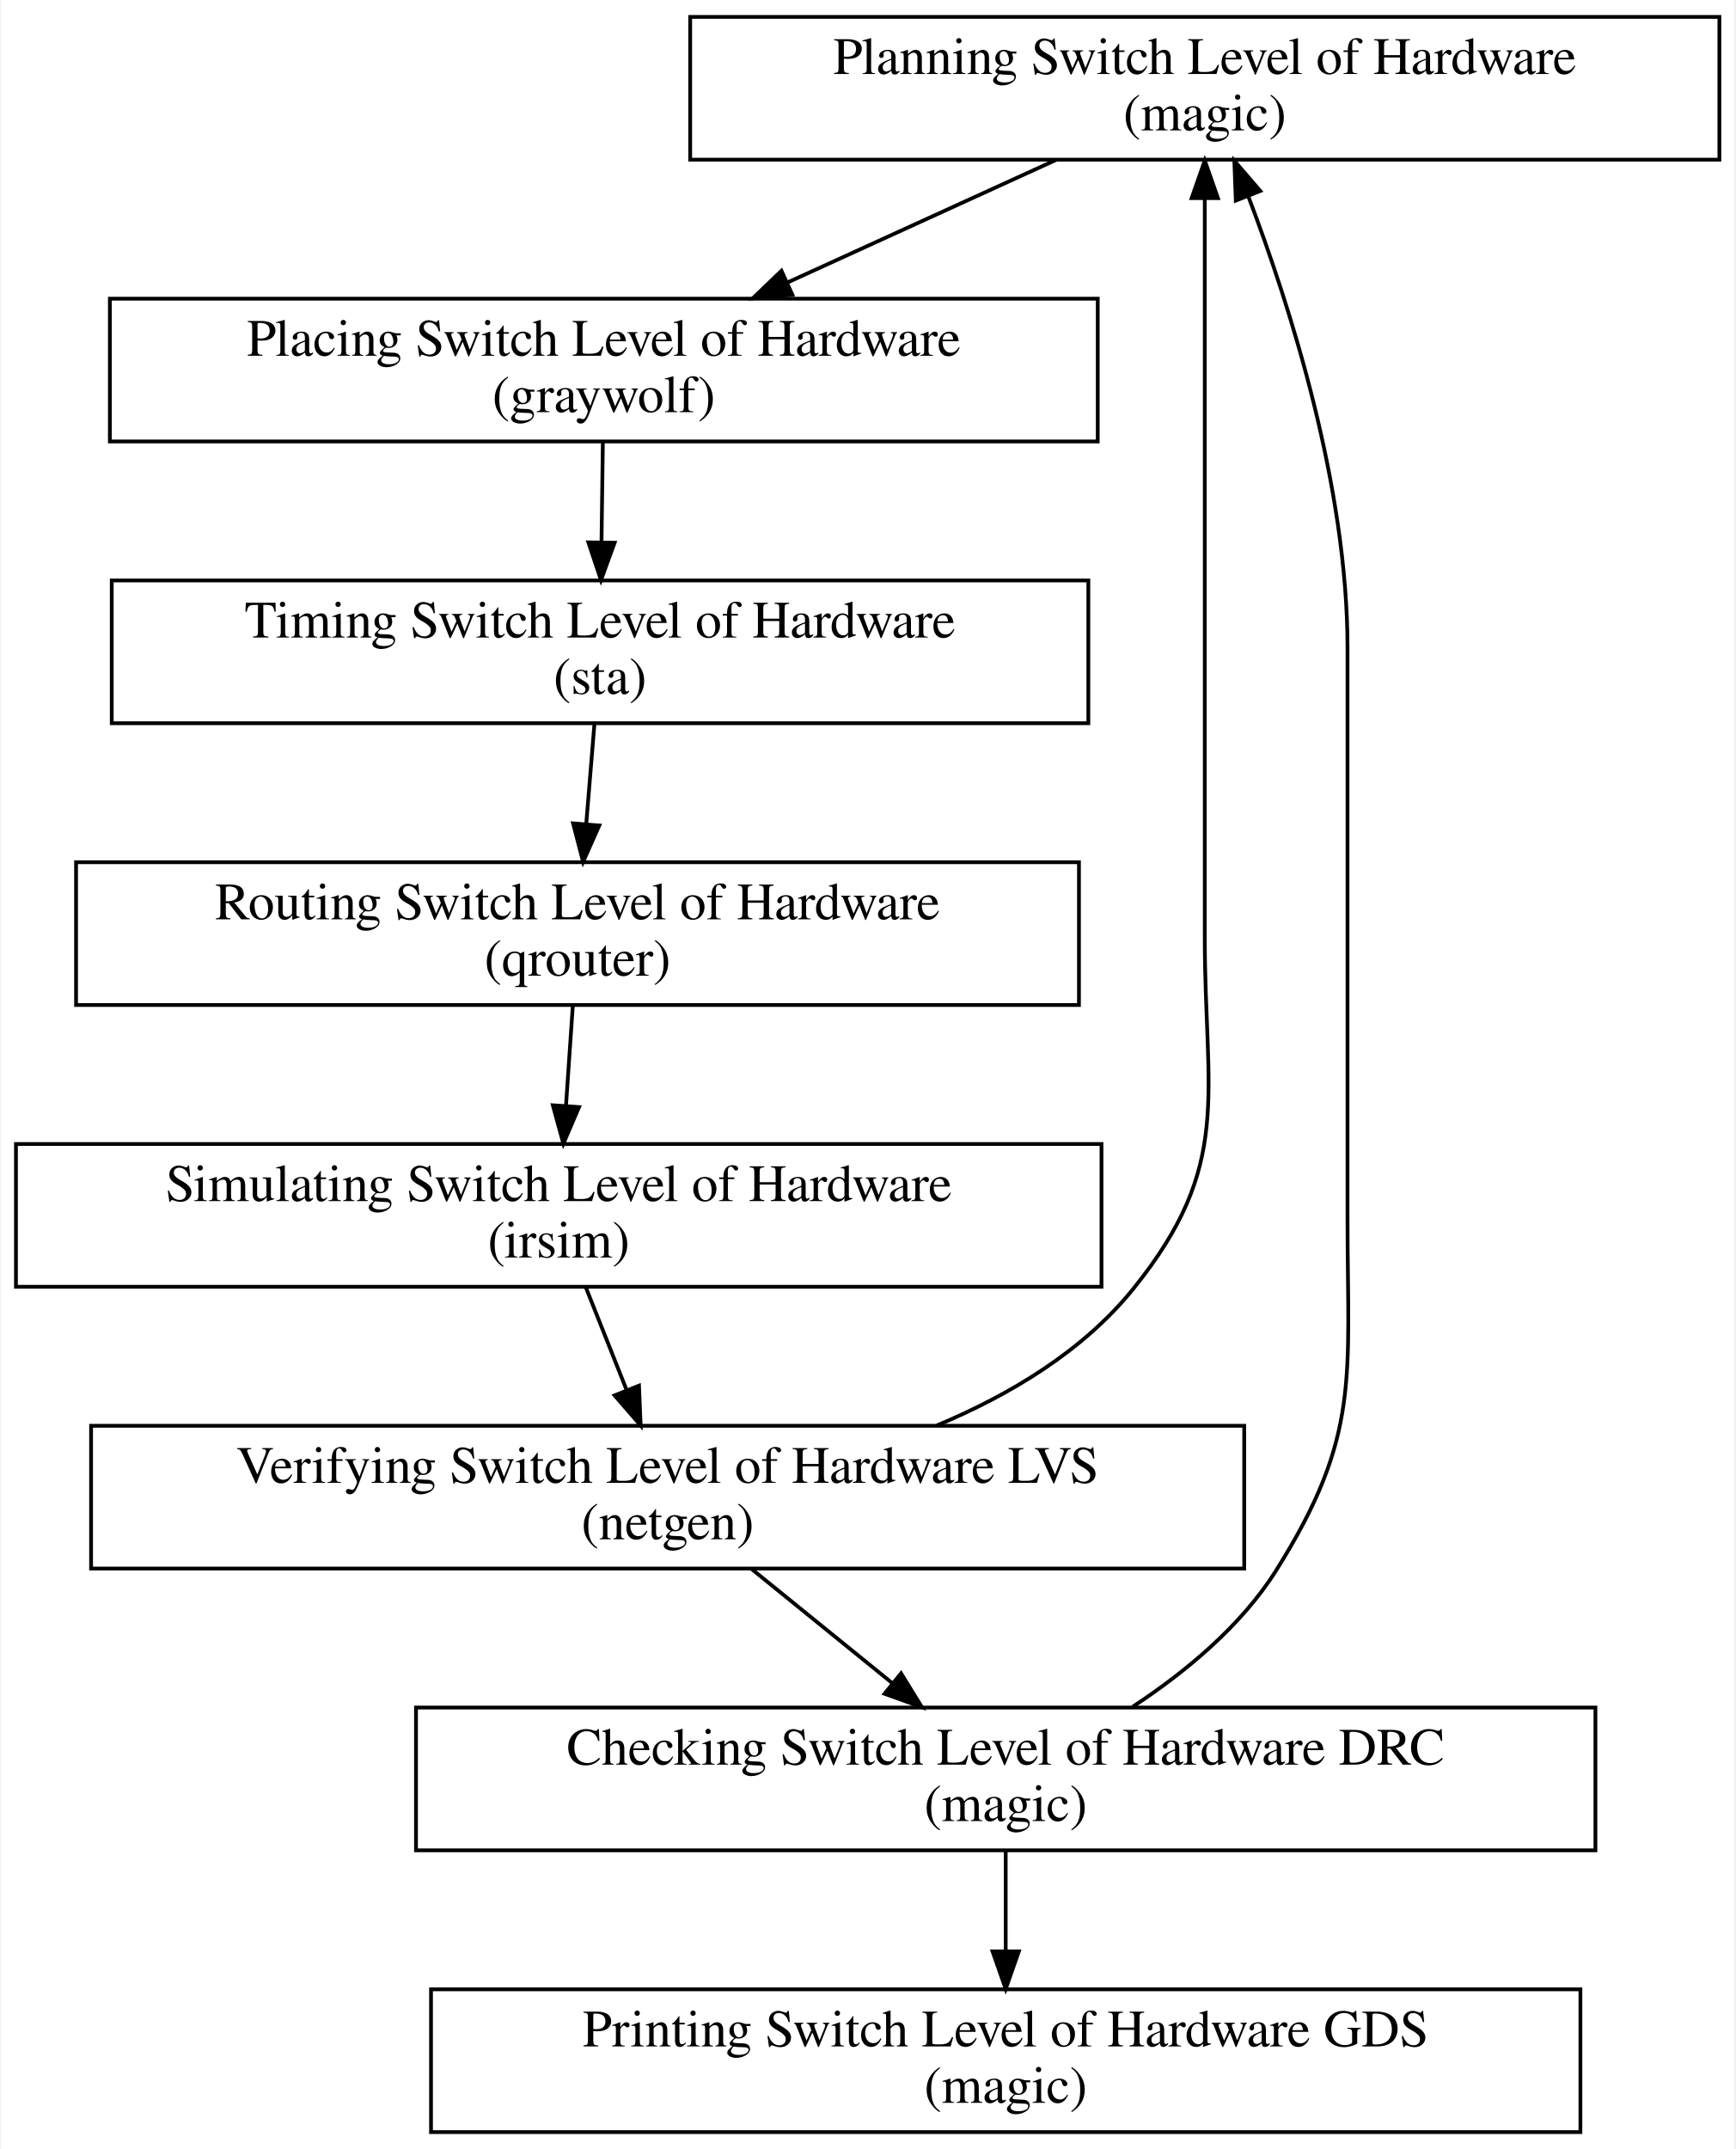
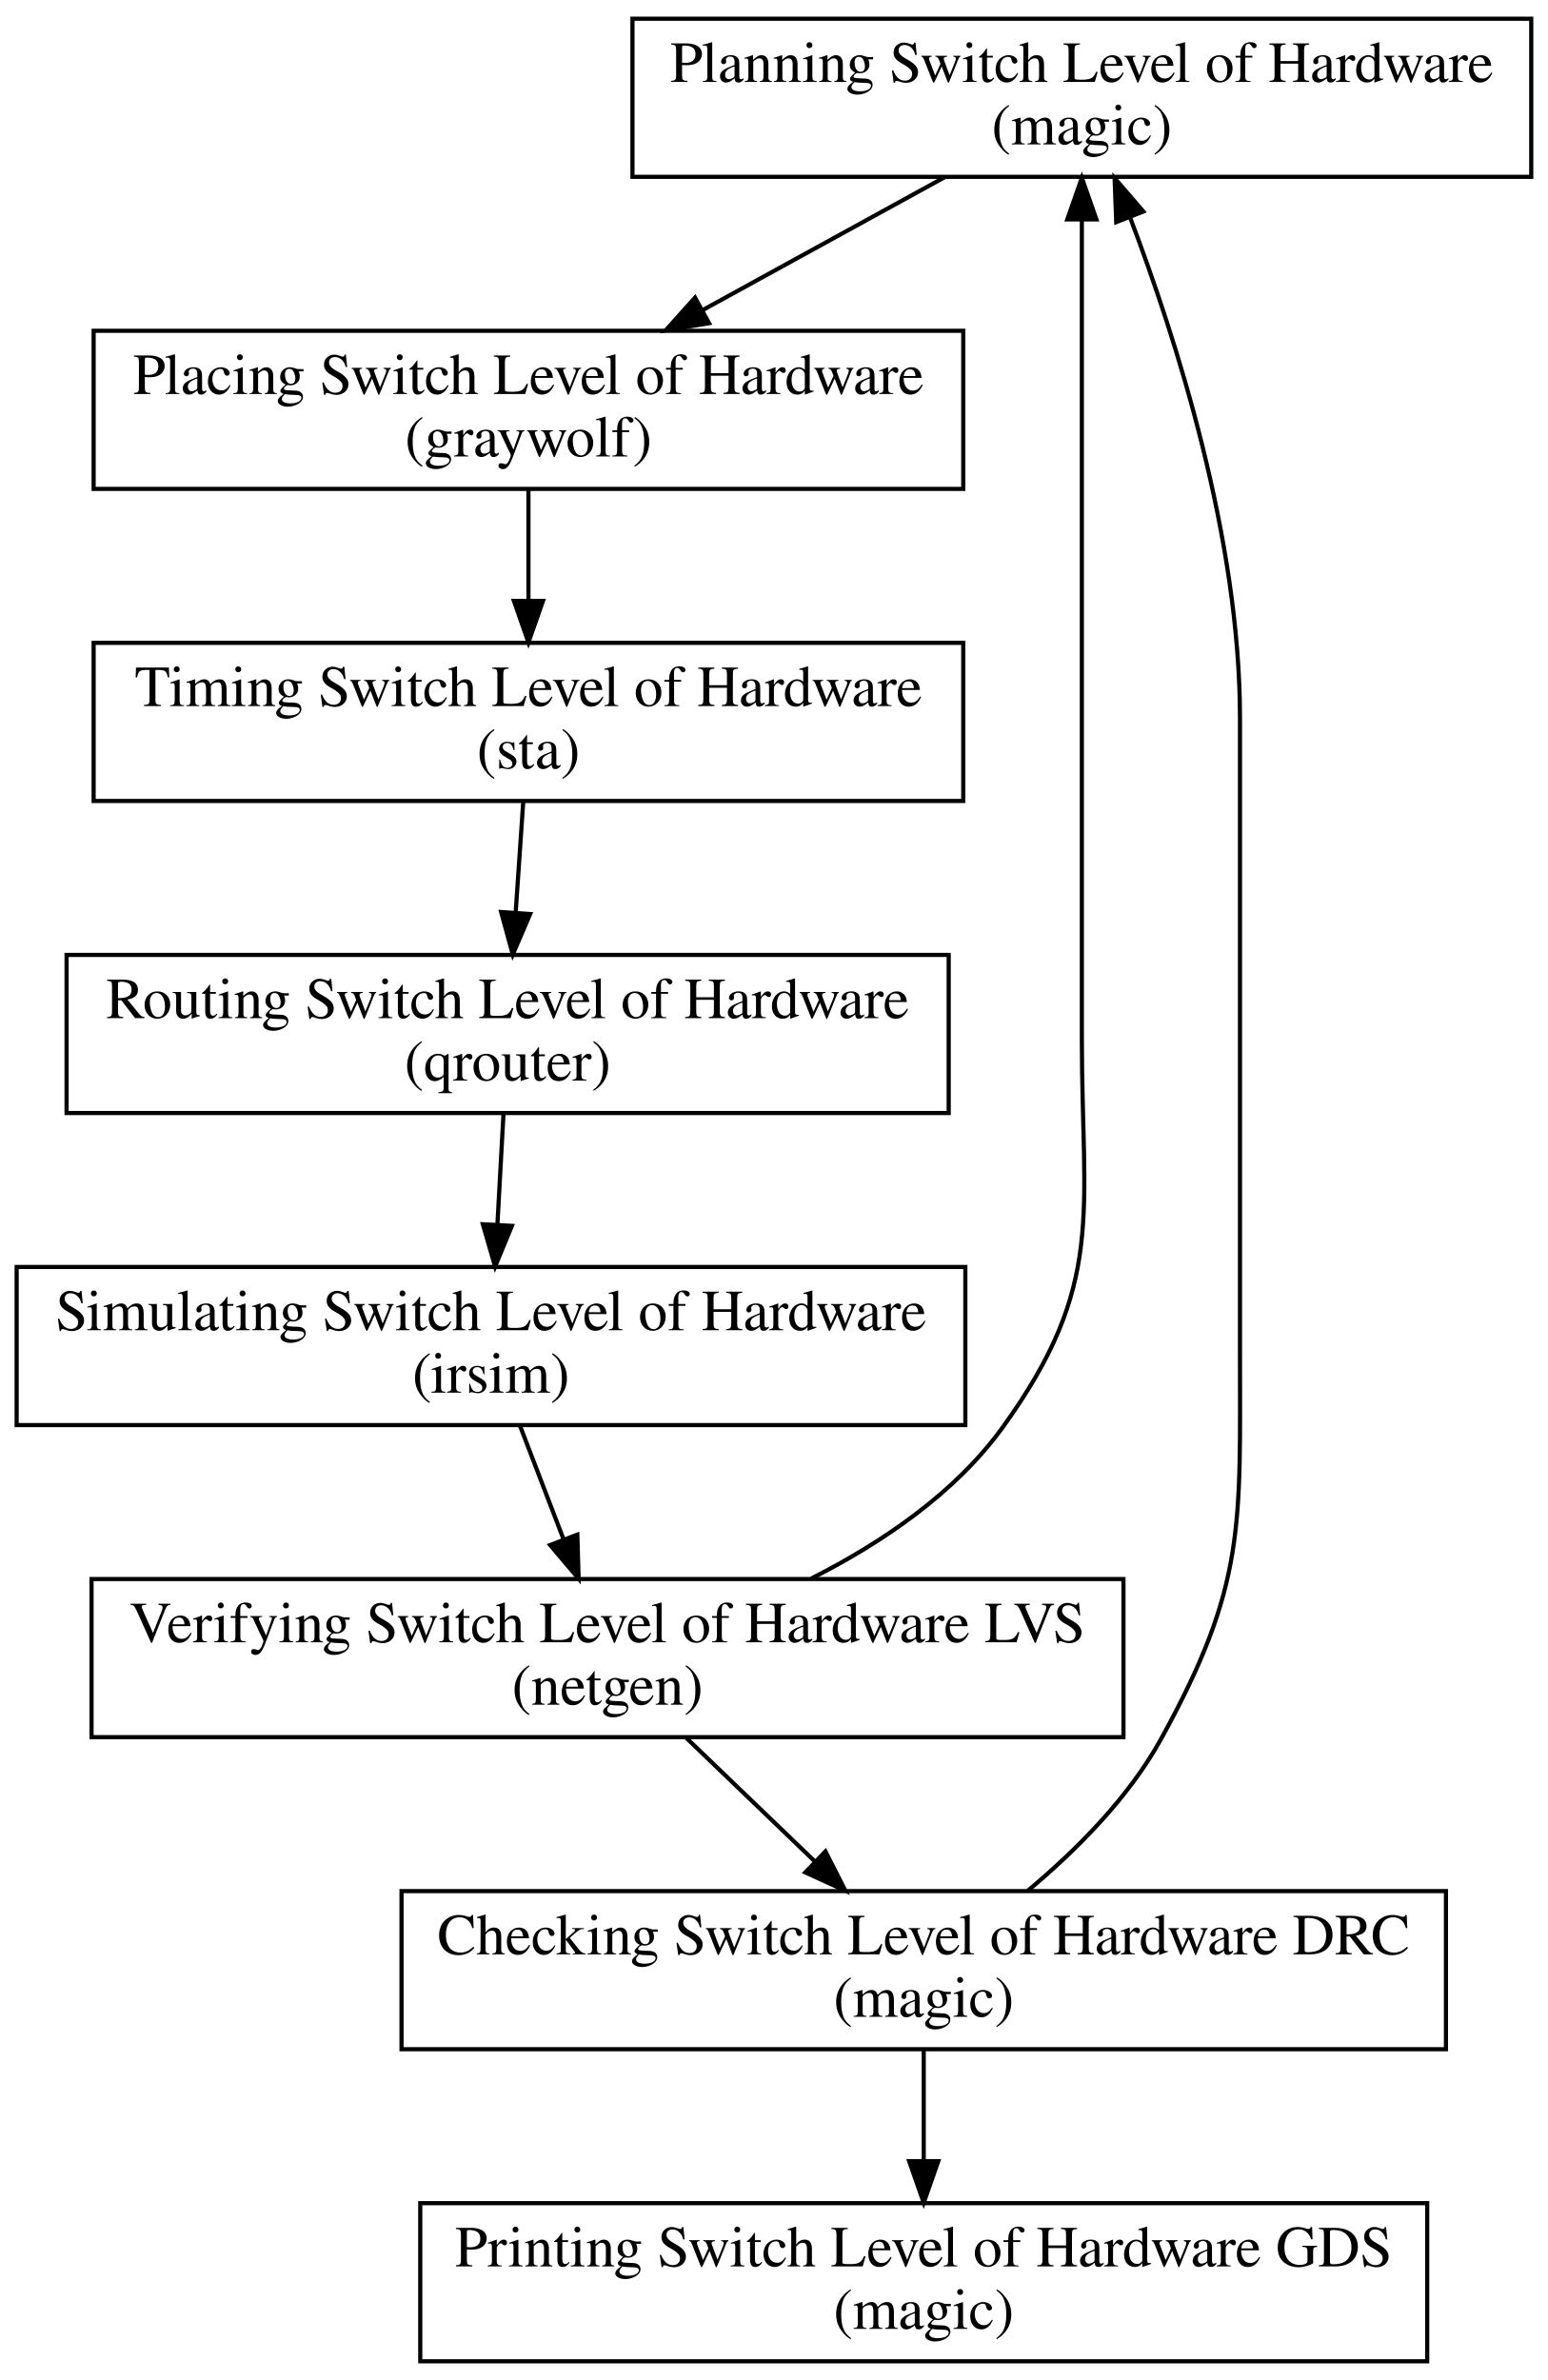
- <svg xmlns="http://www.w3.org/2000/svg" width="462pt" height="572pt" viewBox="0.00 0.00 461.50 572.00">
+ <svg xmlns="http://www.w3.org/2000/svg" width="372pt" height="572pt" viewBox="0.00 0.00 372.00 572.00">
  <g id="graph0" class="graph" transform="scale(1 1) rotate(0) translate(4 568)">
-     <polygon fill="white" stroke="transparent" points="-4,4 -4,-568 457.5,-568 457.5,4 -4,4" />
+     <polygon fill="white" stroke="transparent" points="-4,4 -4,-568 368,-568 368,4 -4,4" />
    <g id="node1" class="node">
-       <polygon fill="none" stroke="black" points="179.5,-525.5 179.5,-563.5 453.5,-563.5 453.5,-525.5 179.5,-525.5" />
-       <text text-anchor="middle" x="316.5" y="-548.3" font-family="Times,serif" font-size="14.00">Planning Switch Level of Hardware </text>
-       <text text-anchor="middle" x="316.5" y="-533.3" font-family="Times,serif" font-size="14.00">(magic)</text>
+       <polygon fill="none" stroke="black" points="148,-525.5 148,-563.5 364,-563.5 364,-525.5 148,-525.5" />
+       <text text-anchor="middle" x="256" y="-548.3" font-family="Times,serif" font-size="14.00">Planning Switch Level of Hardware </text>
+       <text text-anchor="middle" x="256" y="-533.3" font-family="Times,serif" font-size="14.00">(magic)</text>
    </g>
    <g id="node2" class="node">
-       <polygon fill="none" stroke="black" points="25,-450.5 25,-488.5 288,-488.5 288,-450.5 25,-450.5" />
-       <text text-anchor="middle" x="156.5" y="-473.3" font-family="Times,serif" font-size="14.00">Placing Switch Level of Hardware </text>
-       <text text-anchor="middle" x="156.5" y="-458.3" font-family="Times,serif" font-size="14.00">(graywolf)</text>
+       <polygon fill="none" stroke="black" points="18.5,-450.5 18.5,-488.5 227.5,-488.5 227.5,-450.5 18.5,-450.5" />
+       <text text-anchor="middle" x="123" y="-473.3" font-family="Times,serif" font-size="14.00">Placing Switch Level of Hardware </text>
+       <text text-anchor="middle" x="123" y="-458.3" font-family="Times,serif" font-size="14.00">(graywolf)</text>
    </g>
    <g id="edge1" class="edge">
-       <path fill="none" stroke="black" d="M276.95,-525.46C255.31,-515.58 228.32,-503.27 205.38,-492.8" />
-       <polygon fill="black" stroke="black" points="206.7,-489.56 196.15,-488.59 203.8,-495.93 206.7,-489.56" />
+       <path fill="none" stroke="black" d="M223.12,-525.46C205.54,-515.8 183.7,-503.82 164.91,-493.5" />
+       <polygon fill="black" stroke="black" points="166.41,-490.33 155.96,-488.59 163.04,-496.47 166.41,-490.33" />
    </g>
    <g id="node3" class="node">
-       <polygon fill="none" stroke="black" points="25.5,-375.5 25.5,-413.5 285.5,-413.5 285.5,-375.5 25.5,-375.5" />
-       <text text-anchor="middle" x="155.5" y="-398.3" font-family="Times,serif" font-size="14.00">Timing Switch Level of Hardware </text>
-       <text text-anchor="middle" x="155.5" y="-383.3" font-family="Times,serif" font-size="14.00">(sta)</text>
+       <polygon fill="none" stroke="black" points="18.5,-375.5 18.5,-413.5 227.5,-413.5 227.5,-375.5 18.5,-375.5" />
+       <text text-anchor="middle" x="123" y="-398.3" font-family="Times,serif" font-size="14.00">Timing Switch Level of Hardware </text>
+       <text text-anchor="middle" x="123" y="-383.3" font-family="Times,serif" font-size="14.00">(sta)</text>
    </g>
    <g id="edge2" class="edge">
-       <path fill="none" stroke="black" d="M156.25,-450.46C156.14,-442.38 156.01,-432.68 155.89,-423.68" />
-       <polygon fill="black" stroke="black" points="159.38,-423.54 155.75,-413.59 152.39,-423.64 159.38,-423.54" />
+       <path fill="none" stroke="black" d="M123,-450.46C123,-442.38 123,-432.68 123,-423.68" />
+       <polygon fill="black" stroke="black" points="126.5,-423.59 123,-413.59 119.5,-423.59 126.5,-423.59" />
    </g>
    <g id="node4" class="node">
-       <polygon fill="none" stroke="black" points="16,-300.5 16,-338.5 283,-338.5 283,-300.5 16,-300.5" />
-       <text text-anchor="middle" x="149.5" y="-323.3" font-family="Times,serif" font-size="14.00">Routing Switch Level of Hardware </text>
-       <text text-anchor="middle" x="149.5" y="-308.3" font-family="Times,serif" font-size="14.00">(qrouter)</text>
+       <polygon fill="none" stroke="black" points="12,-300.5 12,-338.5 224,-338.5 224,-300.5 12,-300.5" />
+       <text text-anchor="middle" x="118" y="-323.3" font-family="Times,serif" font-size="14.00">Routing Switch Level of Hardware </text>
+       <text text-anchor="middle" x="118" y="-308.3" font-family="Times,serif" font-size="14.00">(qrouter)</text>
    </g>
    <g id="edge3" class="edge">
-       <path fill="none" stroke="black" d="M154.02,-375.46C153.35,-367.38 152.56,-357.68 151.82,-348.68" />
-       <polygon fill="black" stroke="black" points="155.29,-348.27 150.99,-338.59 148.32,-348.84 155.29,-348.27" />
+       <path fill="none" stroke="black" d="M121.76,-375.46C121.21,-367.38 120.55,-357.68 119.93,-348.68" />
+       <polygon fill="black" stroke="black" points="123.41,-348.33 119.24,-338.59 116.43,-348.81 123.41,-348.33" />
    </g>
    <g id="node5" class="node">
-       <polygon fill="none" stroke="black" points="0,-225.5 0,-263.5 289,-263.5 289,-225.5 0,-225.5" />
-       <text text-anchor="middle" x="144.5" y="-248.3" font-family="Times,serif" font-size="14.00">Simulating Switch Level of Hardware </text>
-       <text text-anchor="middle" x="144.5" y="-233.3" font-family="Times,serif" font-size="14.00">(irsim)</text>
+       <polygon fill="none" stroke="black" points="0,-225.5 0,-263.5 228,-263.5 228,-225.5 0,-225.5" />
+       <text text-anchor="middle" x="114" y="-248.3" font-family="Times,serif" font-size="14.00">Simulating Switch Level of Hardware </text>
+       <text text-anchor="middle" x="114" y="-233.3" font-family="Times,serif" font-size="14.00">(irsim)</text>
    </g>
    <g id="edge4" class="edge">
-       <path fill="none" stroke="black" d="M148.26,-300.46C147.71,-292.38 147.05,-282.68 146.43,-273.68" />
-       <polygon fill="black" stroke="black" points="149.91,-273.33 145.74,-263.59 142.93,-273.81 149.91,-273.33" />
+       <path fill="none" stroke="black" d="M117.01,-300.46C116.57,-292.38 116.04,-282.68 115.54,-273.68" />
+       <polygon fill="black" stroke="black" points="119.03,-273.38 114.99,-263.59 112.04,-273.77 119.03,-273.38" />
    </g>
    <g id="node6" class="node">
-       <polygon fill="none" stroke="black" points="20,-150.5 20,-188.5 327,-188.5 327,-150.5 20,-150.5" />
-       <text text-anchor="middle" x="173.5" y="-173.3" font-family="Times,serif" font-size="14.00">Verifying Switch Level of Hardware LVS </text>
-       <text text-anchor="middle" x="173.5" y="-158.3" font-family="Times,serif" font-size="14.00">(netgen)</text>
+       <polygon fill="none" stroke="black" points="18,-150.5 18,-188.5 266,-188.5 266,-150.5 18,-150.5" />
+       <text text-anchor="middle" x="142" y="-173.3" font-family="Times,serif" font-size="14.00">Verifying Switch Level of Hardware LVS </text>
+       <text text-anchor="middle" x="142" y="-158.3" font-family="Times,serif" font-size="14.00">(netgen)</text>
    </g>
    <g id="edge5" class="edge">
-       <path fill="none" stroke="black" d="M151.67,-225.46C154.95,-217.21 158.9,-207.25 162.54,-198.1" />
-       <polygon fill="black" stroke="black" points="165.87,-199.18 166.31,-188.59 159.37,-196.59 165.87,-199.18" />
+       <path fill="none" stroke="black" d="M120.92,-225.46C124.08,-217.21 127.9,-207.25 131.42,-198.1" />
+       <polygon fill="black" stroke="black" points="134.75,-199.18 135.06,-188.59 128.21,-196.67 134.75,-199.18" />
    </g>
    <g id="edge8" class="edge">
-       <path fill="none" stroke="black" d="M245.22,-188.61C264.73,-196.77 284.14,-208.43 297.5,-225 324.12,-258.01 316.5,-276.1 316.5,-318.5 316.5,-395.5 316.5,-395.5 316.5,-395.5 316.5,-437.15 316.5,-485.39 316.5,-515.18" />
-       <polygon fill="black" stroke="black" points="313,-515.27 316.5,-525.27 320,-515.27 313,-515.27" />
+       <path fill="none" stroke="black" d="M190.96,-188.62C207.92,-197.2 225.54,-209.12 237,-225 261.82,-259.38 256,-276.1 256,-318.5 256,-395.5 256,-395.5 256,-395.5 256,-437.15 256,-485.39 256,-515.18" />
+       <polygon fill="black" stroke="black" points="252.5,-515.27 256,-525.27 259.5,-515.27 252.5,-515.27" />
    </g>
    <g id="node7" class="node">
-       <polygon fill="none" stroke="black" points="106.5,-75.5 106.5,-113.5 420.5,-113.5 420.5,-75.5 106.5,-75.5" />
-       <text text-anchor="middle" x="263.5" y="-98.3" font-family="Times,serif" font-size="14.00">Checking Switch Level of Hardware DRC </text>
-       <text text-anchor="middle" x="263.5" y="-83.3" font-family="Times,serif" font-size="14.00">(magic)</text>
+       <polygon fill="none" stroke="black" points="92.5,-75.5 92.5,-113.5 343.5,-113.5 343.5,-75.5 92.5,-75.5" />
+       <text text-anchor="middle" x="218" y="-98.3" font-family="Times,serif" font-size="14.00">Checking Switch Level of Hardware DRC </text>
+       <text text-anchor="middle" x="218" y="-83.3" font-family="Times,serif" font-size="14.00">(magic)</text>
    </g>
    <g id="edge6" class="edge">
-       <path fill="none" stroke="black" d="M195.75,-150.46C207.11,-141.24 221.09,-129.9 233.4,-119.92" />
-       <polygon fill="black" stroke="black" points="235.64,-122.61 241.2,-113.59 231.23,-117.17 235.64,-122.61" />
+       <path fill="none" stroke="black" d="M160.79,-150.46C170.1,-141.51 181.51,-130.55 191.68,-120.78" />
+       <polygon fill="black" stroke="black" points="194.38,-123.04 199.17,-113.59 189.53,-117.99 194.38,-123.04" />
    </g>
    <g id="edge9" class="edge">
-       <path fill="none" stroke="black" d="M297.34,-113.73C311.2,-122.85 326.15,-135.14 335.5,-150 358.08,-185.89 354.5,-201.1 354.5,-243.5 354.5,-395.5 354.5,-395.5 354.5,-395.5 354.5,-438.45 339.3,-486.27 328.13,-515.62" />
-       <polygon fill="black" stroke="black" points="324.76,-514.61 324.37,-525.2 331.28,-517.17 324.76,-514.61" />
+       <path fill="none" stroke="black" d="M243.03,-113.61C254.48,-123.17 267.2,-135.85 275,-150 295.48,-187.13 294,-201.1 294,-243.5 294,-395.5 294,-395.5 294,-395.5 294,-438.45 278.8,-486.27 267.63,-515.62" />
+       <polygon fill="black" stroke="black" points="264.26,-514.61 263.87,-525.2 270.78,-517.17 264.26,-514.61" />
    </g>
    <g id="node8" class="node">
-       <polygon fill="none" stroke="black" points="110.5,-0.5 110.5,-38.5 416.5,-38.5 416.5,-0.5 110.5,-0.5" />
-       <text text-anchor="middle" x="263.5" y="-23.3" font-family="Times,serif" font-size="14.00">Printing Switch Level of Hardware GDS </text>
-       <text text-anchor="middle" x="263.5" y="-8.3" font-family="Times,serif" font-size="14.00">(magic)</text>
+       <polygon fill="none" stroke="black" points="97,-0.5 97,-38.5 339,-38.5 339,-0.5 97,-0.5" />
+       <text text-anchor="middle" x="218" y="-23.3" font-family="Times,serif" font-size="14.00">Printing Switch Level of Hardware GDS </text>
+       <text text-anchor="middle" x="218" y="-8.3" font-family="Times,serif" font-size="14.00">(magic)</text>
    </g>
    <g id="edge7" class="edge">
-       <path fill="none" stroke="black" d="M263.5,-75.46C263.5,-67.38 263.5,-57.68 263.5,-48.68" />
-       <polygon fill="black" stroke="black" points="267,-48.59 263.5,-38.59 260,-48.59 267,-48.59" />
+       <path fill="none" stroke="black" d="M218,-75.46C218,-67.38 218,-57.68 218,-48.68" />
+       <polygon fill="black" stroke="black" points="221.5,-48.59 218,-38.59 214.5,-48.59 221.5,-48.59" />
    </g>
  </g>
</svg>
